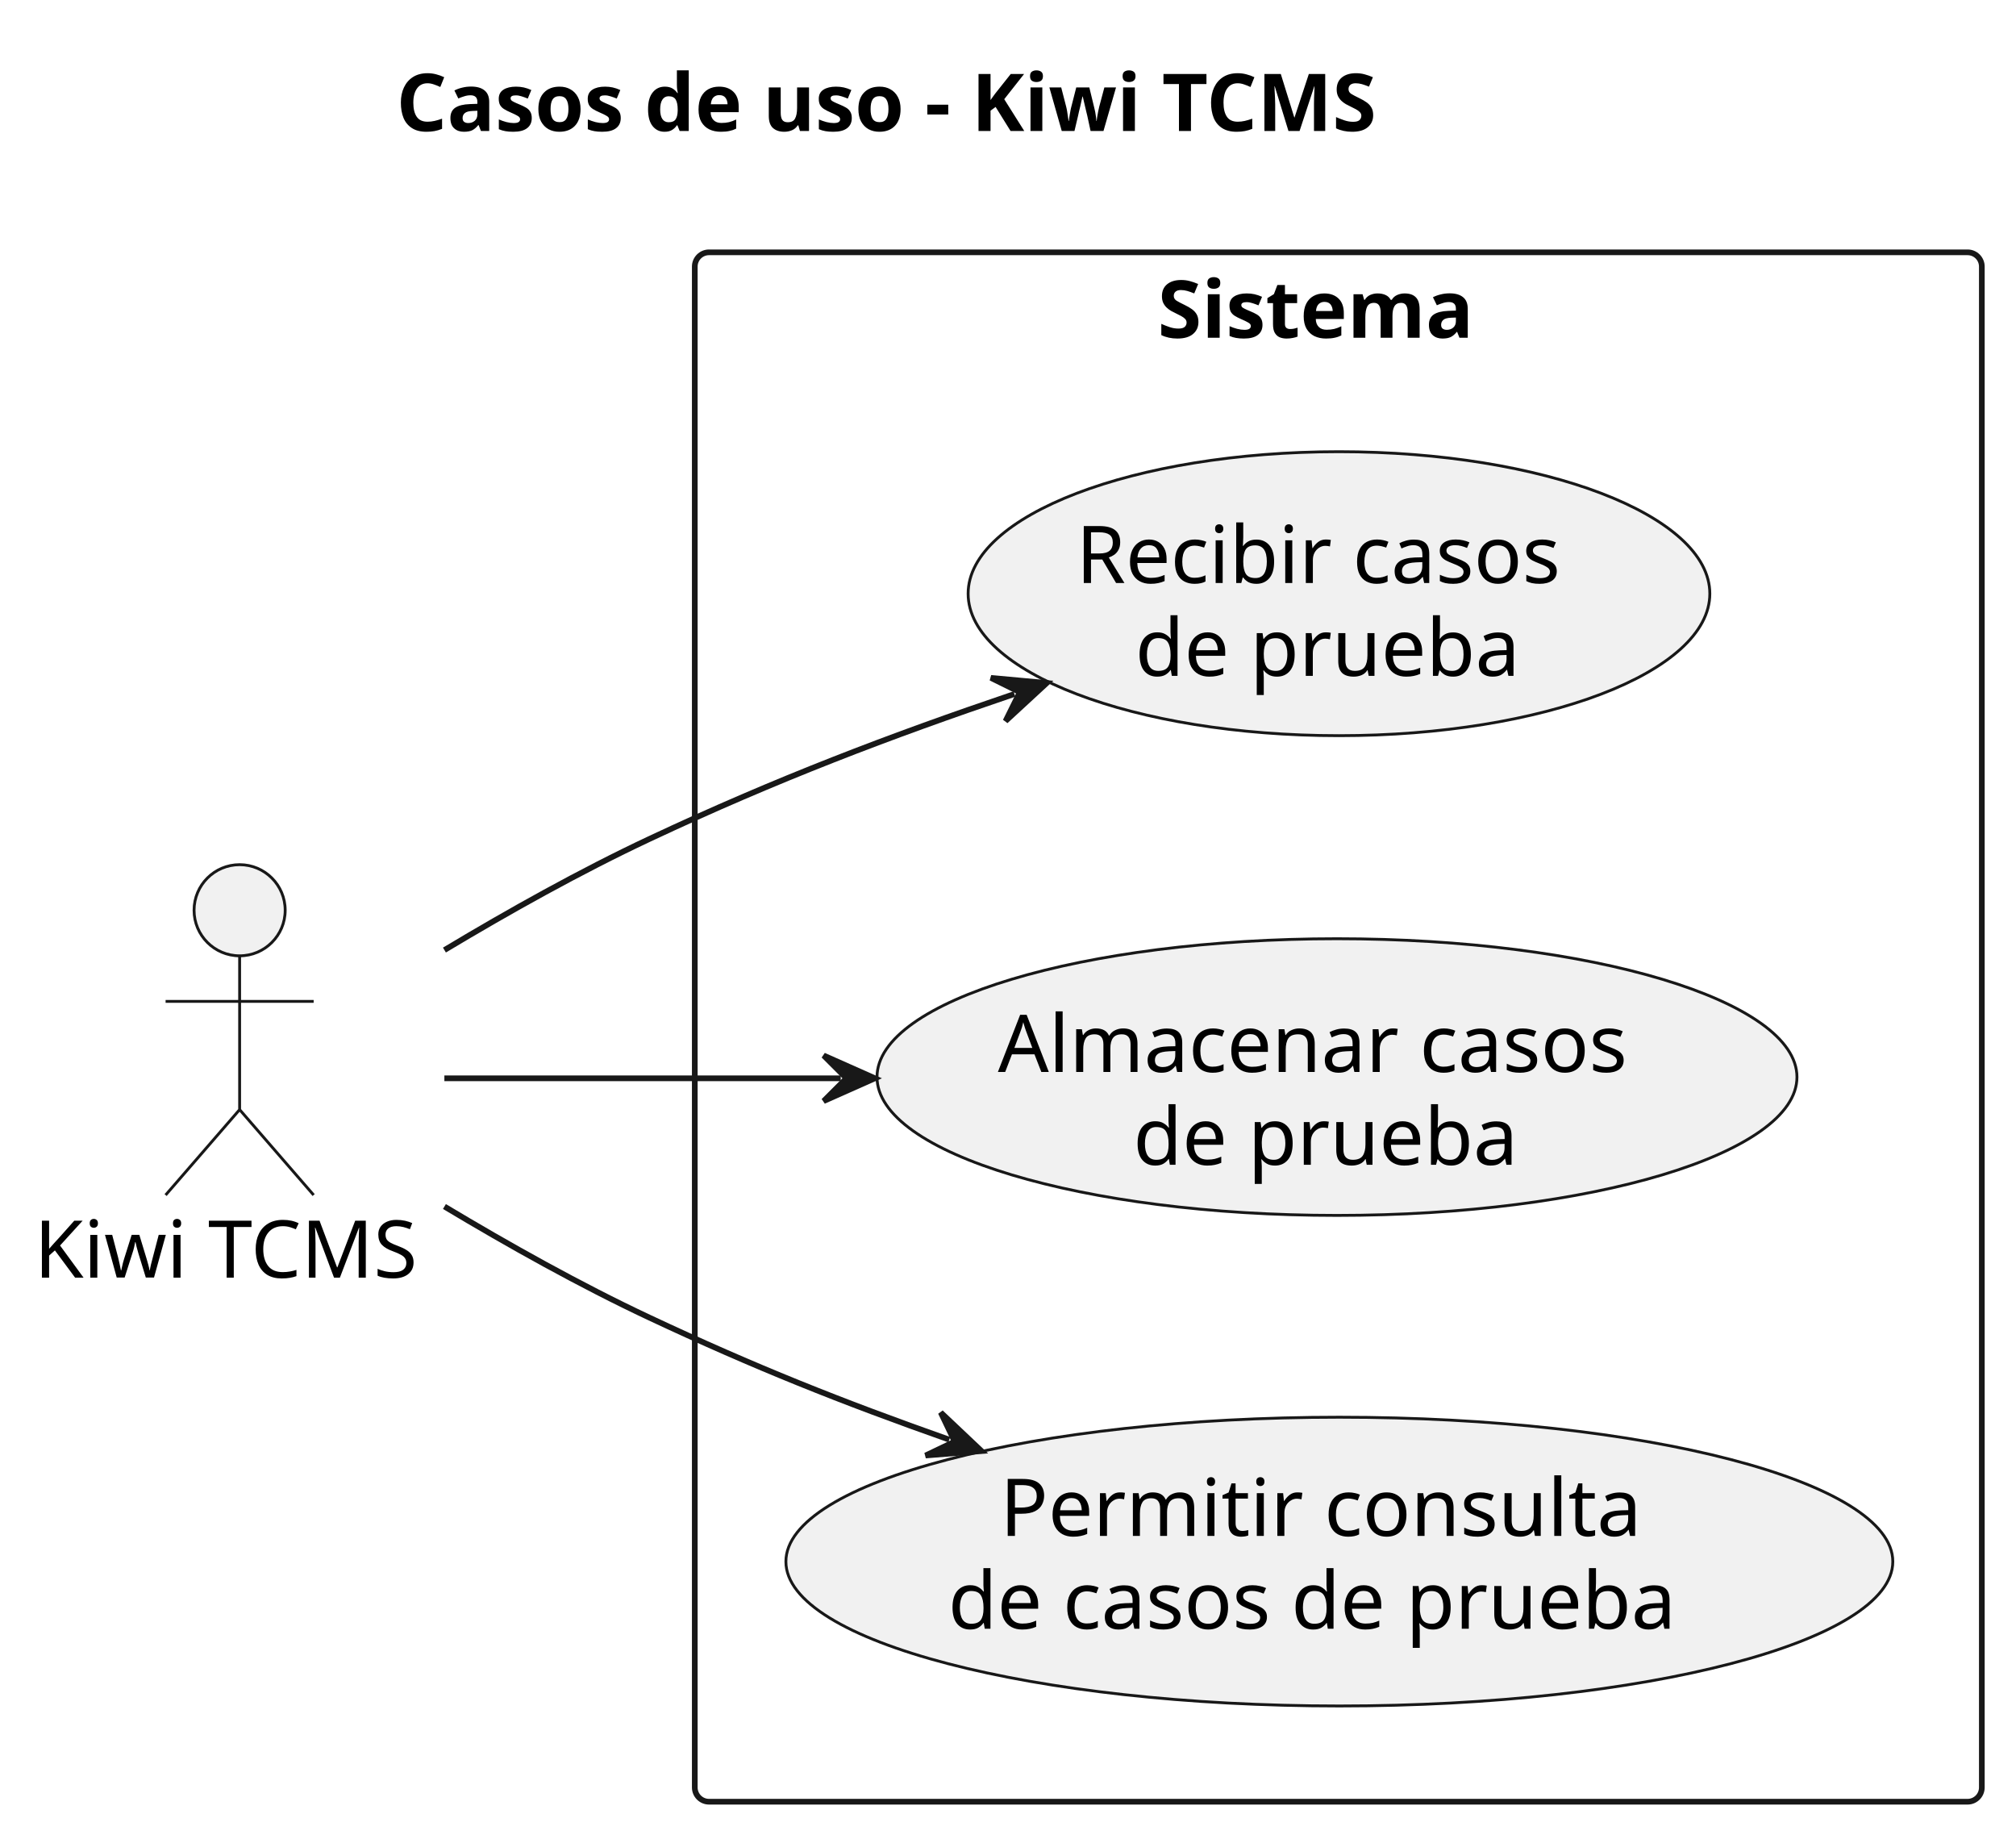
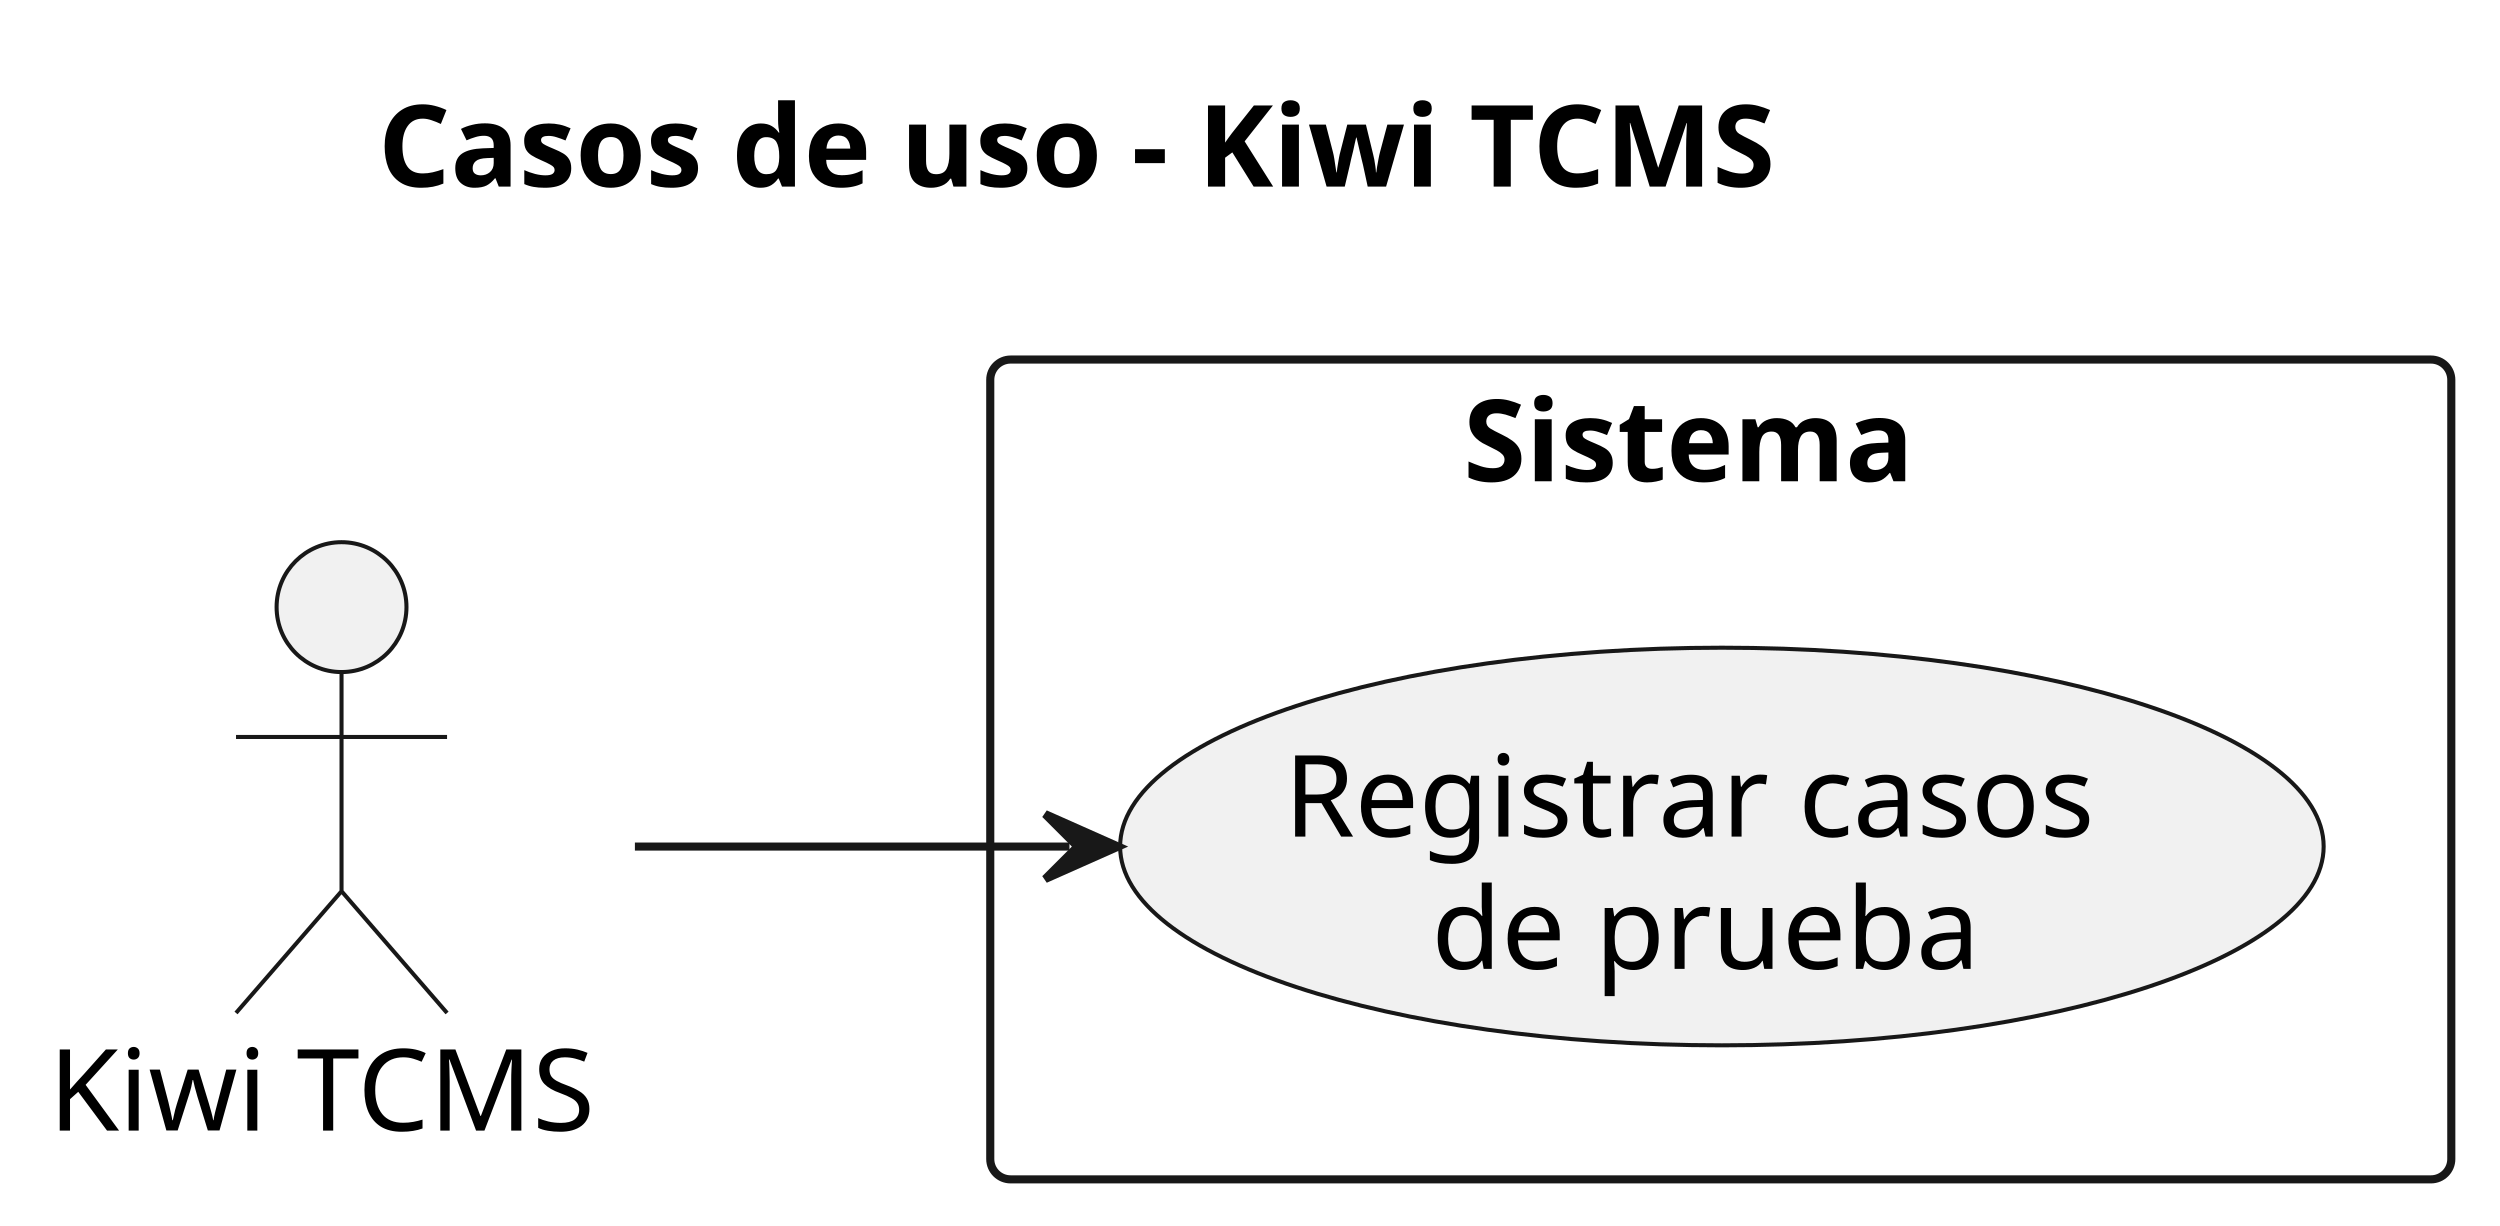
- <svg xmlns="http://www.w3.org/2000/svg" contentStyleType="text/css" data-diagram-type="DESCRIPTION" height="322px" preserveAspectRatio="none" style="width:354px;height:322px;background:#FFFFFF;" version="1.1" viewBox="0 0 354 322" width="354px" zoomAndPan="magnify">
+ <svg xmlns="http://www.w3.org/2000/svg" contentStyleType="text/css" data-diagram-type="DESCRIPTION" height="151px" preserveAspectRatio="none" style="width:308px;height:151px;background:#FFFFFF;" version="1.1" viewBox="0 0 308 151" width="308px" zoomAndPan="magnify">
  <defs />
  <g>
    <g class="title" data-source-line="2">
-       <text fill="#000000" font-family="sans-serif" font-size="14" font-weight="bold" lengthAdjust="spacing" textLength="200.84" x="69.58" y="22.995">Casos de uso - Kiwi TCMS</text>
+       <text fill="#000000" font-family="sans-serif" font-size="14" font-weight="bold" lengthAdjust="spacing" textLength="200.84" x="46.58" y="22.995">Casos de uso - Kiwi TCMS</text>
    </g>
    <g class="cluster" data-entity="Sistema" data-source-line="6" data-uid="ent0003" id="cluster_Sistema">
-       <rect fill="none" height="272" rx="2.5" ry="2.5" style="stroke:#181818;stroke-width:1;" width="226" x="122" y="44.297" />
-       <text fill="#000000" font-family="sans-serif" font-size="14" font-weight="bold" lengthAdjust="spacing" textLength="63.438" x="203.281" y="59.292">Sistema</text>
+       <rect fill="none" height="101" rx="2.5" ry="2.5" style="stroke:#181818;stroke-width:1;" width="180" x="122" y="44.297" />
+       <text fill="#000000" font-family="sans-serif" font-size="14" font-weight="bold" lengthAdjust="spacing" textLength="63.438" x="180.281" y="59.292">Sistema</text>
    </g>
    <g class="entity" data-entity="CU01" data-source-line="7" data-uid="ent0004" id="entity_CU01">
-       <ellipse cx="235.118" cy="104.223" fill="#F1F1F1" rx="65.118" ry="24.926" style="stroke:#181818;stroke-width:0.5;" />
-       <text fill="#000000" font-family="sans-serif" font-size="14" lengthAdjust="spacing" textLength="92.34" x="188.948" y="102.351">Recibir casos</text>
-       <text fill="#000000" font-family="sans-serif" font-size="14" lengthAdjust="spacing" textLength="71.545" x="199.345" y="118.648">de prueba</text>
-     </g>
-     <g class="entity" data-entity="CU02" data-source-line="8" data-uid="ent0005" id="entity_CU02">
-       <ellipse cx="234.769" cy="189.083" fill="#F1F1F1" rx="80.769" ry="24.286" style="stroke:#181818;stroke-width:0.5;" />
-       <text fill="#000000" font-family="sans-serif" font-size="14" lengthAdjust="spacing" textLength="119.082" x="175.228" y="188.186">Almacenar casos</text>
-       <text fill="#000000" font-family="sans-serif" font-size="14" lengthAdjust="spacing" textLength="71.545" x="198.996" y="204.483">de prueba</text>
-     </g>
-     <g class="entity" data-entity="CU03" data-source-line="9" data-uid="ent0006" id="entity_CU03">
-       <ellipse cx="235.184" cy="274.143" fill="#F1F1F1" rx="97.184" ry="25.346" style="stroke:#181818;stroke-width:0.5;" />
-       <text fill="#000000" font-family="sans-serif" font-size="14" lengthAdjust="spacing" textLength="119.185" x="175.592" y="269.635">Permitir consulta</text>
-       <text fill="#000000" font-family="sans-serif" font-size="14" lengthAdjust="spacing" textLength="137.375" x="166.496" y="285.932">de casos de prueba</text>
+       <ellipse cx="212.137" cy="104.291" fill="#F1F1F1" rx="74.137" ry="24.494" style="stroke:#181818;stroke-width:0.5;" />
+       <text fill="#000000" font-family="sans-serif" font-size="14" lengthAdjust="spacing" textLength="107.871" x="158.201" y="103.073">Registrar casos</text>
+       <text fill="#000000" font-family="sans-serif" font-size="14" lengthAdjust="spacing" textLength="71.545" x="176.364" y="119.37">de prueba</text>
    </g>
    <g class="entity" data-entity="Kiwi" data-source-line="4" data-uid="ent0002" id="entity_Kiwi">
-       <ellipse cx="42.077" cy="159.797" fill="#F1F1F1" rx="8" ry="8" style="stroke:#181818;stroke-width:0.5;" />
-       <path d="M42.077,167.797 L42.077,194.797 M29.077,175.797 L55.077,175.797 M42.077,194.797 L29.077,209.797 M42.077,194.797 L55.077,209.797" fill="none" style="stroke:#181818;stroke-width:0.5;" />
-       <text fill="#000000" font-family="sans-serif" font-size="14" lengthAdjust="spacing" textLength="72.153" x="6" y="224.292">Kiwi TCMS</text>
+       <ellipse cx="42.077" cy="74.797" fill="#F1F1F1" rx="8" ry="8" style="stroke:#181818;stroke-width:0.5;" />
+       <path d="M42.077,82.797 L42.077,109.797 M29.077,90.797 L55.077,90.797 M42.077,109.797 L29.077,124.797 M42.077,109.797 L55.077,124.797" fill="none" style="stroke:#181818;stroke-width:0.5;" />
+       <text fill="#000000" font-family="sans-serif" font-size="14" lengthAdjust="spacing" textLength="72.153" x="6" y="139.292">Kiwi TCMS</text>
    </g>
-     <g class="link" data-entity-1="Kiwi" data-entity-2="CU01" data-source-line="12" data-uid="lnk7" id="link_Kiwi_CU01">
-       <path d="M78.04,166.787 C89.28,160.047 101.94,152.957 114,147.297 C136.33,136.807 156.297,129.221 178.127,121.831" fill="none" id="Kiwi-to-CU01" style="stroke:#181818;stroke-width:1;" />
-       <polygon fill="#181818" points="183.81,119.907,174.003,119.004,179.074,121.51,176.568,126.582,183.81,119.907" style="stroke:#181818;stroke-width:1;" />
-     </g>
-     <g class="link" data-entity-1="Kiwi" data-entity-2="CU02" data-source-line="13" data-uid="lnk8" id="link_Kiwi_CU02">
-       <path d="M78.03,189.297 C99.25,189.297 121.23,189.297 147.63,189.297" fill="none" id="Kiwi-to-CU02" style="stroke:#181818;stroke-width:1;" />
-       <polygon fill="#181818" points="153.63,189.297,144.63,185.297,148.63,189.297,144.63,193.297,153.63,189.297" style="stroke:#181818;stroke-width:1;" />
-     </g>
-     <g class="link" data-entity-1="Kiwi" data-entity-2="CU03" data-source-line="14" data-uid="lnk9" id="link_Kiwi_CU03">
-       <path d="M78.04,211.807 C89.28,218.547 101.94,225.637 114,231.297 C132.53,239.997 147.672,246.031 166.692,252.741" fill="none" id="Kiwi-to-CU03" style="stroke:#181818;stroke-width:1;" />
-       <polygon fill="#181818" points="172.35,254.737,165.193,247.97,167.635,253.073,162.532,255.515,172.35,254.737" style="stroke:#181818;stroke-width:1;" />
+     <g class="link" data-entity-1="Kiwi" data-entity-2="CU01" data-source-line="11" data-uid="lnk5" id="link_Kiwi_CU01">
+       <path d="M78.22,104.297 C95.54,104.297 111.09,104.297 131.76,104.297" fill="none" id="Kiwi-to-CU01" style="stroke:#181818;stroke-width:1;" />
+       <polygon fill="#181818" points="137.76,104.297,128.76,100.297,132.76,104.297,128.76,108.297,137.76,104.297" style="stroke:#181818;stroke-width:1;" />
    </g>
  </g>
</svg>
